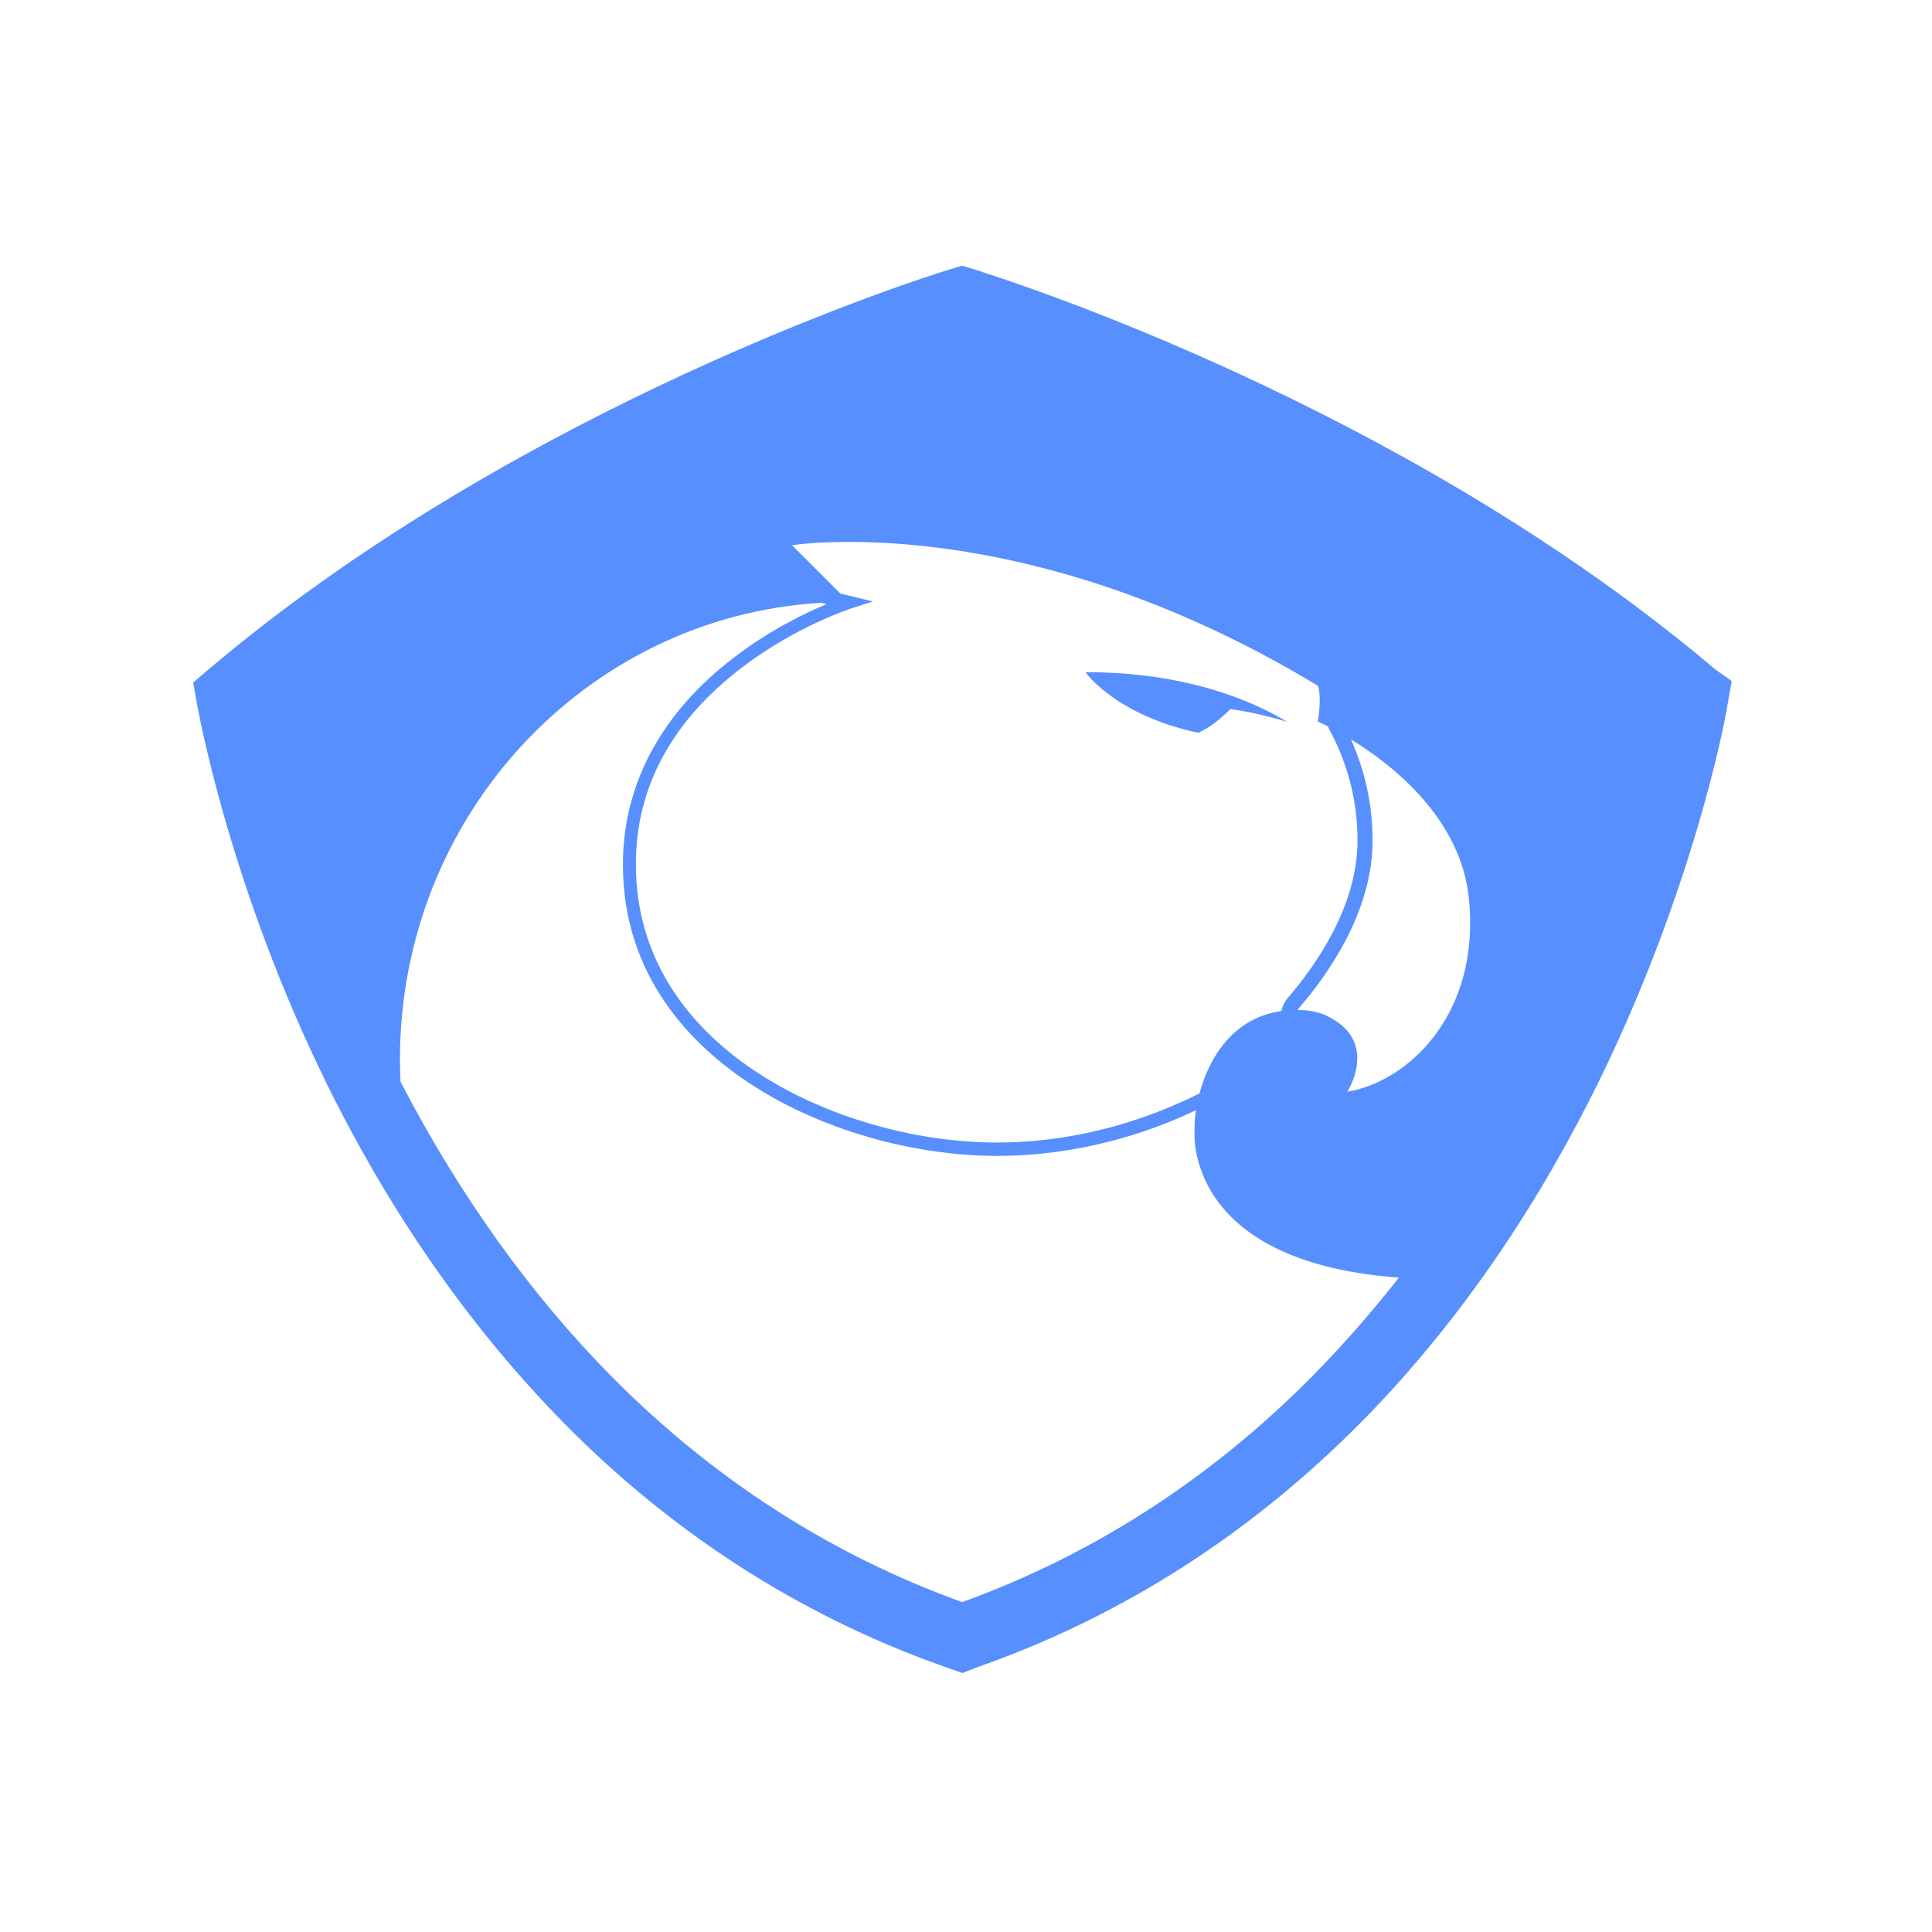
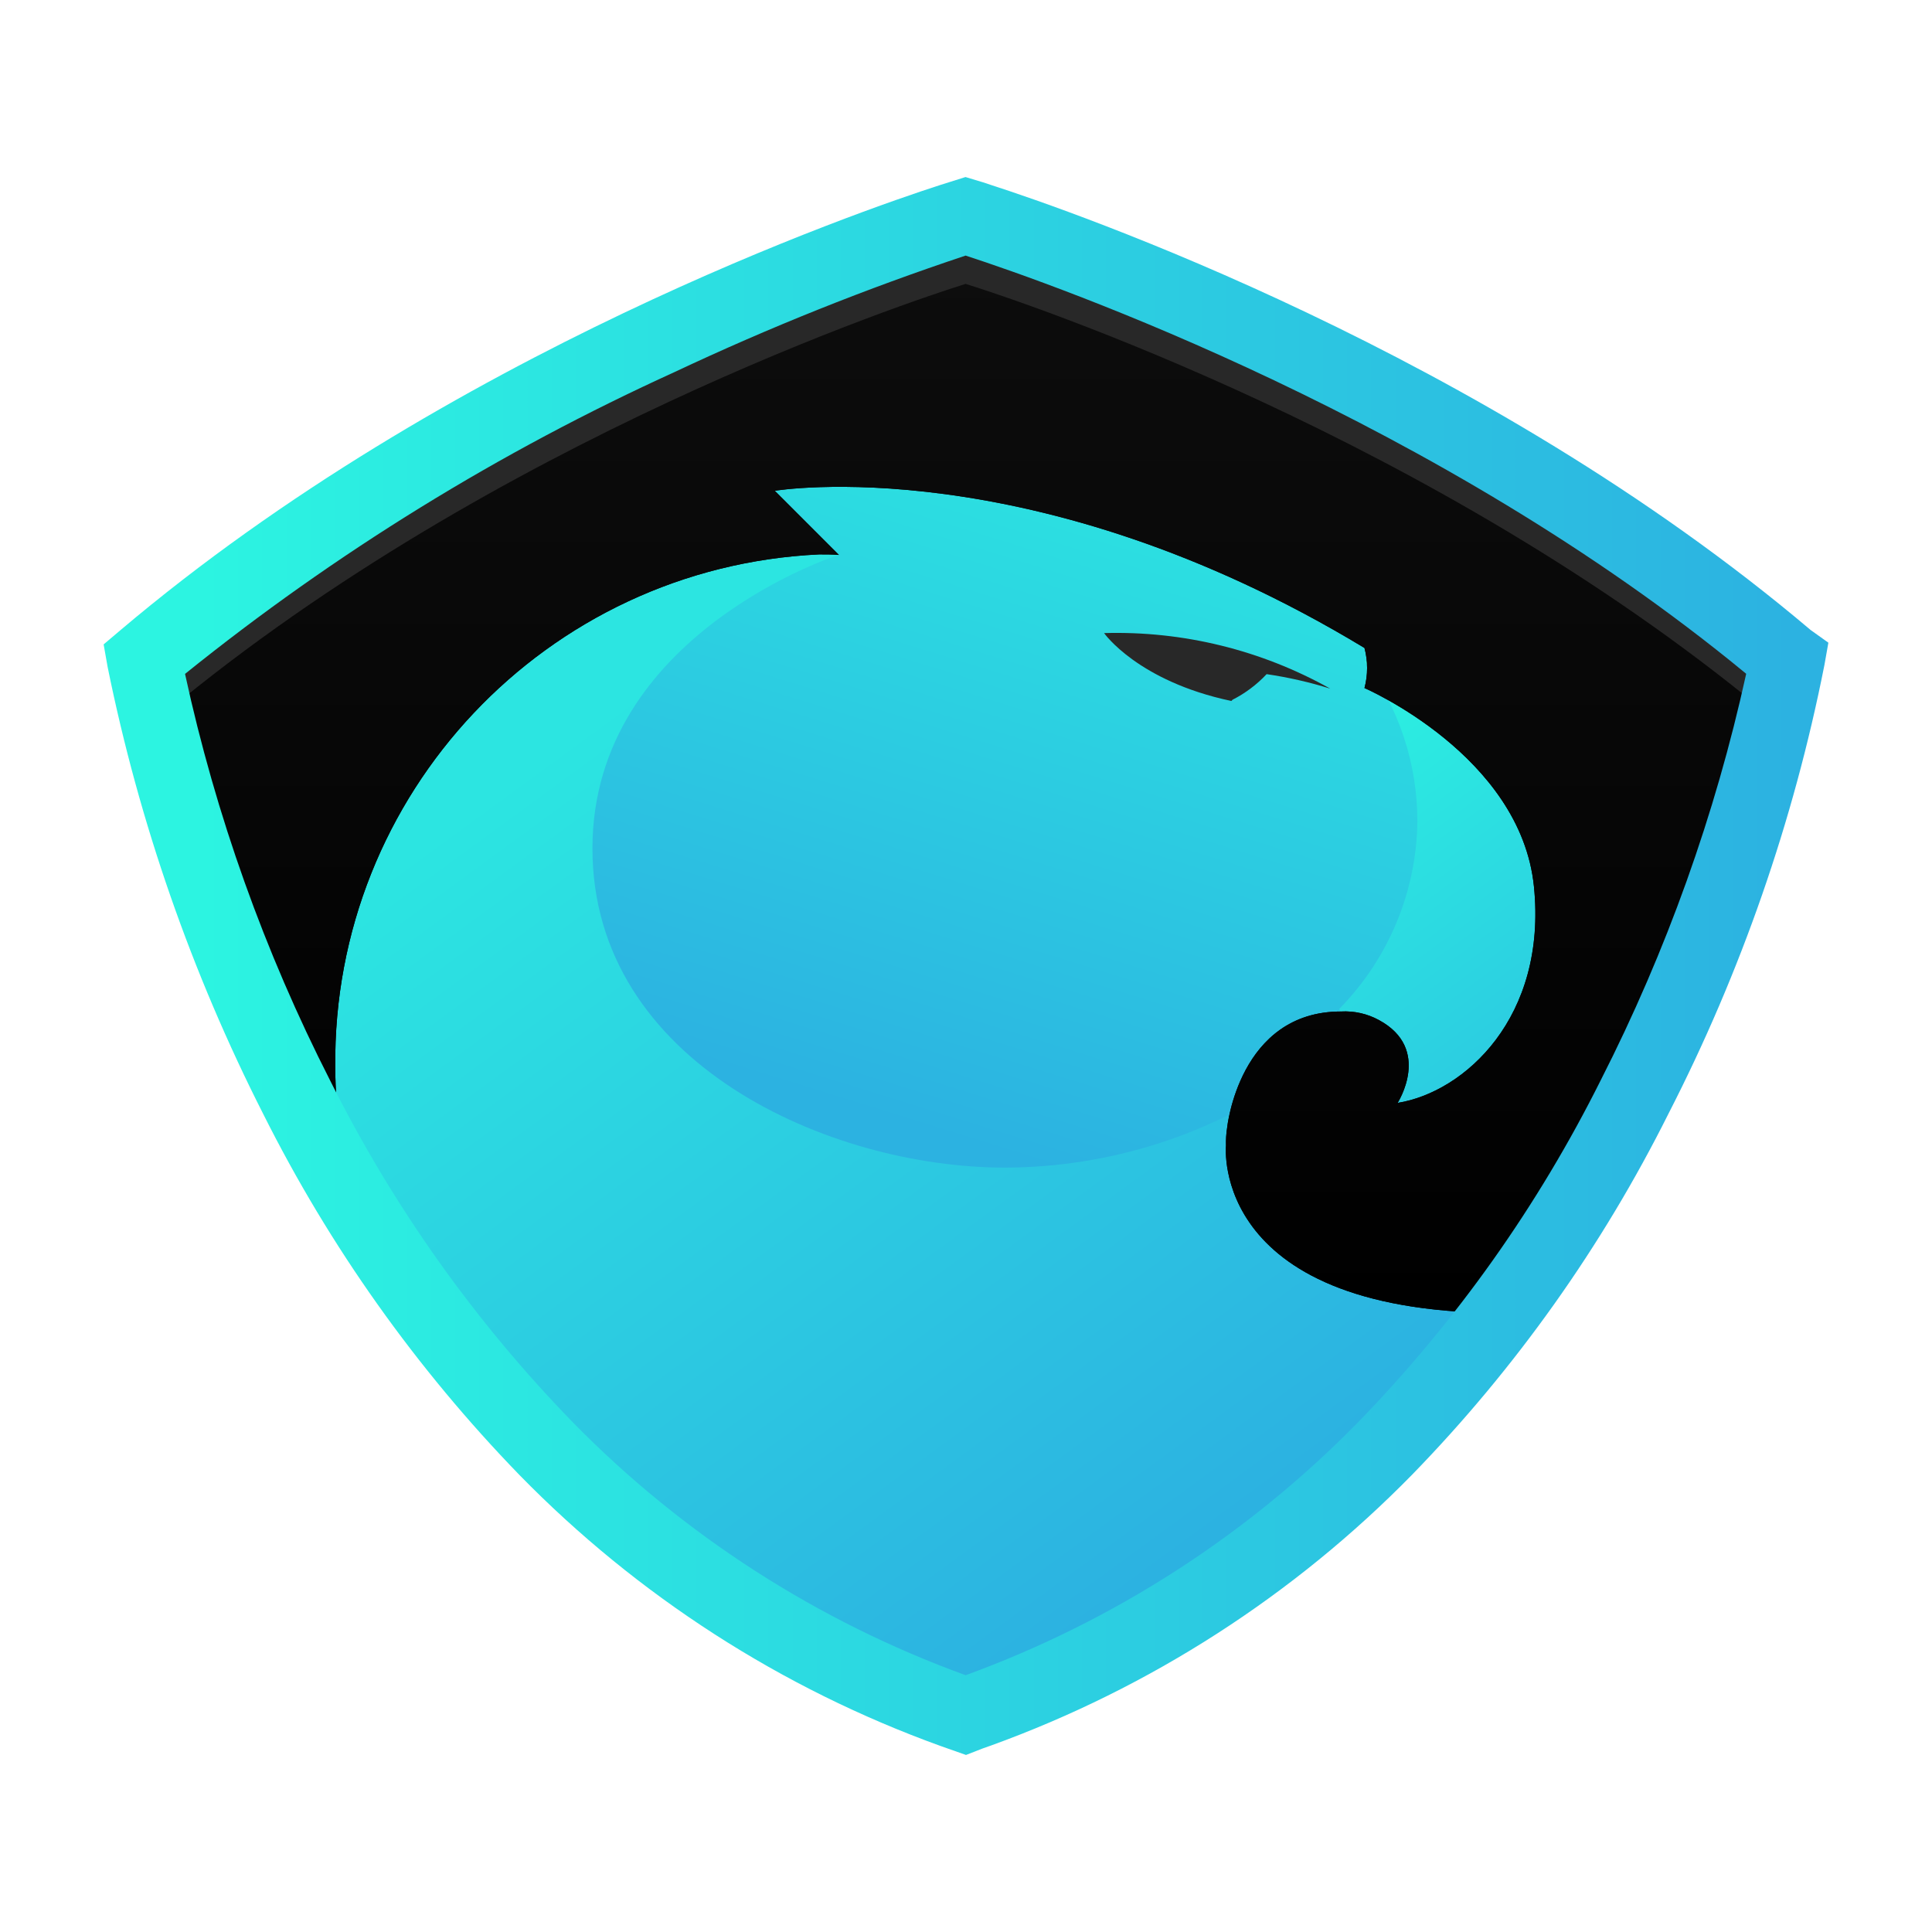
- <svg xmlns="http://www.w3.org/2000/svg" width="80" height="80" viewBox="0 0 80 80">
-   <g fill="none" fill-rule="evenodd">
-     <path fill="none" d="M0 0h80v80H0z" />
-     <g fill="#578fff" fill-rule="nonzero">
-       <path d="m49.645 30.35.039-.039c.156-.078.67-.335 1.262-.95 1.184.156 2.353.53 2.353.53-2.15-1.301-5.095-2.072-8.351-2.057 0 .008 1.246 1.784 4.697 2.516z" />
-       <path d="M71.044 27.733c-12.113-10.26-27.343-15.494-30.272-16.437l-.296-.101L39.83 11l-.927.288c-2.937.95-18.182 6.193-30.303 16.46l-.6.515.148.833c.25 1.363 1.698 8.546 5.749 16.515 2.602 5.11 5.788 9.59 9.465 13.328 4.479 4.542 9.706 7.907 15.54 10.003l.951.335.616-.242.327-.117c5.803-2.087 11.03-5.453 15.54-10.002 3.654-3.692 6.84-8.18 9.465-13.329 4.067-7.984 5.601-15.408 5.757-16.561l.148-.826-.662-.467zm-10.22 9.472c.49 4.838-2.571 7.603-5.033 8 0 0 1.286-1.994-.693-3.06-.405-.234-.88-.328-1.363-.32.023-.047.054-.086.086-.125 1.121-1.3 3.014-3.918 3.014-6.886 0-1.472-.304-2.882-.896-4.199 1.73 1.06 4.55 3.272 4.885 6.59zm-6.256-8.81s.18.374 0 1.48c0 0 .156.07.421.203.023.07.055.14.093.202a9.532 9.532 0 0 1 1.13 4.526c0 2.766-1.792 5.243-2.859 6.481-.148.172-.25.366-.296.577-2.22.32-3.077 2.267-3.389 3.412-1.877.942-4.814 2.033-8.39 2.033-3.427 0-7.127-1.075-9.885-2.875-2.313-1.503-5.063-4.23-5.063-8.646 0-3.194 1.488-5.944 4.424-8.172 2.205-1.675 4.449-2.407 4.472-2.415l.92-.296-1.349-.327-2.002-2.002c-.007.015 9.528-1.59 21.773 5.819zm-.226 28.59c-4.214 4.252-9.09 7.4-14.504 9.355-5.438-1.963-10.314-5.103-14.505-9.333-3.366-3.404-6.302-7.509-8.748-12.214-.016-.296-.024-.6-.024-.92 0-10.103 7.712-18.337 17.442-18.913l.226.054c-.873.366-2.33 1.06-3.786 2.174-3.046 2.298-4.65 5.281-4.65 8.615 0 4.659 2.89 7.518 5.312 9.099 2.843 1.854 6.653 2.96 10.181 2.96 3.381 0 6.186-.95 7.938-1.753l.304-.14-.023.156c-.04.218-.04.436-.04.654 0 0-.544 5.469 8.46 6.123a48.102 48.102 0 0 1-3.583 4.082z" />
-     </g>
+ <svg xmlns="http://www.w3.org/2000/svg" xmlns:xlink="http://www.w3.org/1999/xlink" id="Layer_2" data-name="Layer 2" viewBox="0 0 80 80">
+   <defs>
+     <linearGradient id="linear-gradient" x1="1794.171" y1="-2509.195" x2="1810.016" y2="-2509.195" gradientTransform="matrix(-0.751, 2.421, 2.421, 0.751, 7473.281, -2450.541)" gradientUnits="userSpaceOnUse">
+       <stop offset="0.039" stop-color="#2cf4e1" />
+       <stop offset="1" stop-color="#2cb2e1" />
+     </linearGradient>
+     <linearGradient id="linear-gradient-2" x1="-99.001" y1="71.991" x2="-92.039" y2="62.473" gradientTransform="matrix(2.535, 0, 0, -2.535, 303.927, 210.134)" xlink:href="#linear-gradient" />
+     <linearGradient id="linear-gradient-3" x1="-110.639" y1="70.794" x2="-100.801" y2="57.346" gradientTransform="matrix(2.535, 0, 0, -2.535, 303.927, 210.134)" gradientUnits="userSpaceOnUse">
+       <stop offset="0" stop-color="#2ce5e1" />
+       <stop offset="1" stop-color="#2cb2e1" />
+     </linearGradient>
+     <linearGradient id="linear-gradient-4" x1="-104.085" y1="61.445" x2="-104.085" y2="78.676" gradientTransform="matrix(2.535, 0, 0, -2.535, 303.927, 210.134)" gradientUnits="userSpaceOnUse">
+       <stop offset="0" />
+       <stop offset="1" stop-color="#0d0d0d" />
+     </linearGradient>
+     <linearGradient id="linear-gradient-6" x1="-117.643" y1="67.114" x2="-90.608" y2="67.114" gradientTransform="matrix(2.535, 0, 0, -2.535, 303.927, 210.134)" xlink:href="#linear-gradient" />
+   </defs>
+   <g>
+     <circle cx="42.398" cy="33.405" r="20.078" style="fill: url(#linear-gradient)" />
+     <path d="M56.5,27.384a11.111,11.111,0,0,1,2.191,6.641,11.273,11.273,0,0,1-3.232,7.748L56.7,46.4h3.763l3.963-4.494,1.062-6.575.222-3.918L61.79,26.986l-5.291.4Z" style="fill: url(#linear-gradient-2)" />
+     <path d="M12.889,46.931l.686,2.723s8.1,16.625,26.343,22.8c0,0,17.09-7.084,24.462-19.1L53.71,44.474A20.962,20.962,0,0,1,41.6,48.348c-7.239,0-17.068-4.317-17.068-13.216S34.716,22.979,34.716,22.979l-4.339-1.063H19.287l-7.04,16.957.642,8.058Z" style="fill: url(#linear-gradient-3)" />
+     <path d="M74.186,29.066c-.31-.309-9.3-9.828-33.936-18.307l-.155-.066C16.232,18.883,5.96,29.066,5.96,29.066a71.086,71.086,0,0,0,5.4,16.16,74.106,74.106,0,0,0,5.113,8.125c-1.239-2.723-2.59-5.092-2.59-9.165A21.022,21.022,0,0,1,33.919,22.957c.266,0,.554,0,.819.022l-2.656-2.657S42.774,18.529,56.5,26.831a3.238,3.238,0,0,1,0,1.66s6.464,2.789,7.017,8.213-2.878,8.522-5.645,8.965c0,0,1.439-2.236-.774-3.431a2.938,2.938,0,0,0-1.572-.354c-4.228,0-4.715,4.826-4.715,4.826a3.978,3.978,0,0,0-.045.73s-.708,7.062,11.866,6.929c0,0,6.375-7.217,8.058-13.7.619-2.391,1.062-4.184,1.35-5.512Q73.1,32.331,74.1,29.31Z" style="fill: url(#linear-gradient-4)" />
+     <path d="M74.186,29.066c-.31-.309-9.3-9.828-33.936-18.307l-.155-.066C16.232,18.883,5.96,29.066,5.96,29.066a71.086,71.086,0,0,0,5.4,16.16,74.106,74.106,0,0,0,5.113,8.125c-1.239-2.723-2.59-5.092-2.59-9.165A21.022,21.022,0,0,1,33.919,22.957c.266,0,.554,0,.819.022l-2.656-2.657S42.774,18.529,56.5,26.831a3.238,3.238,0,0,1,0,1.66s6.464,2.789,7.017,8.213-2.878,8.522-5.645,8.965c0,0,1.439-2.236-.774-3.431a2.938,2.938,0,0,0-1.572-.354c-4.228,0-4.715,4.826-4.715,4.826a3.978,3.978,0,0,0-.045.73s-.708,7.062,11.866,6.929c0,0,6.375-7.217,8.058-13.7.619-2.391,1.062-4.184,1.35-5.512Q73.1,32.331,74.1,29.31Z" style="fill: url(#linear-gradient-4)" />
+     <path d="M51.031,28.978a5.1,5.1,0,0,0,1.417-1.063,17.311,17.311,0,0,1,2.634.6,18.1,18.1,0,0,0-9.364-2.3s1.395,1.992,5.269,2.811l.044-.044Z" style="fill: #282828" />
+     <path d="M39.985,11.755c2.346.731,19.392,6.4,33.028,17.666l1.527-.443-.11-.089C61.1,17.6,44.257,11.733,40.759,10.6l-.332-.11-.442-.133-.775.243c-3.5,1.129-20.344,7-33.67,18.285l-.155.133,1.483.487C20.5,18.175,37.638,12.486,39.985,11.755Z" style="fill: #282828" />
+     <path d="M40,72.669l-1.063-.375A46.429,46.429,0,0,1,21.512,61.079,60.16,60.16,0,0,1,10.905,46.138,72.887,72.887,0,0,1,4.457,27.62l-.166-.937.677-.573C18.556,14.6,35.649,8.72,38.938,7.659l1.041-.328.728.219.333.111c3.278,1.058,20.349,6.929,33.934,18.426l.735.525-.164.926h0a70.837,70.837,0,0,1-6.457,18.577A59.675,59.675,0,0,1,58.479,61.057,46.656,46.656,0,0,1,41.059,72.27l-.368.13ZM7.662,27.905a69.637,69.637,0,0,0,6.016,16.852A56.54,56.54,0,0,0,23.724,58.9,43.642,43.642,0,0,0,39.985,69.367,43.7,43.7,0,0,0,56.246,58.881,56.613,56.613,0,0,0,66.291,44.713h0A70.307,70.307,0,0,0,72.306,27.9C59.53,17.359,43.714,11.8,39.984,10.583A108.949,108.949,0,0,0,27.946,15.4,95.019,95.019,0,0,0,7.662,27.905Z" style="fill: url(#linear-gradient-6)" />
  </g>
</svg>
